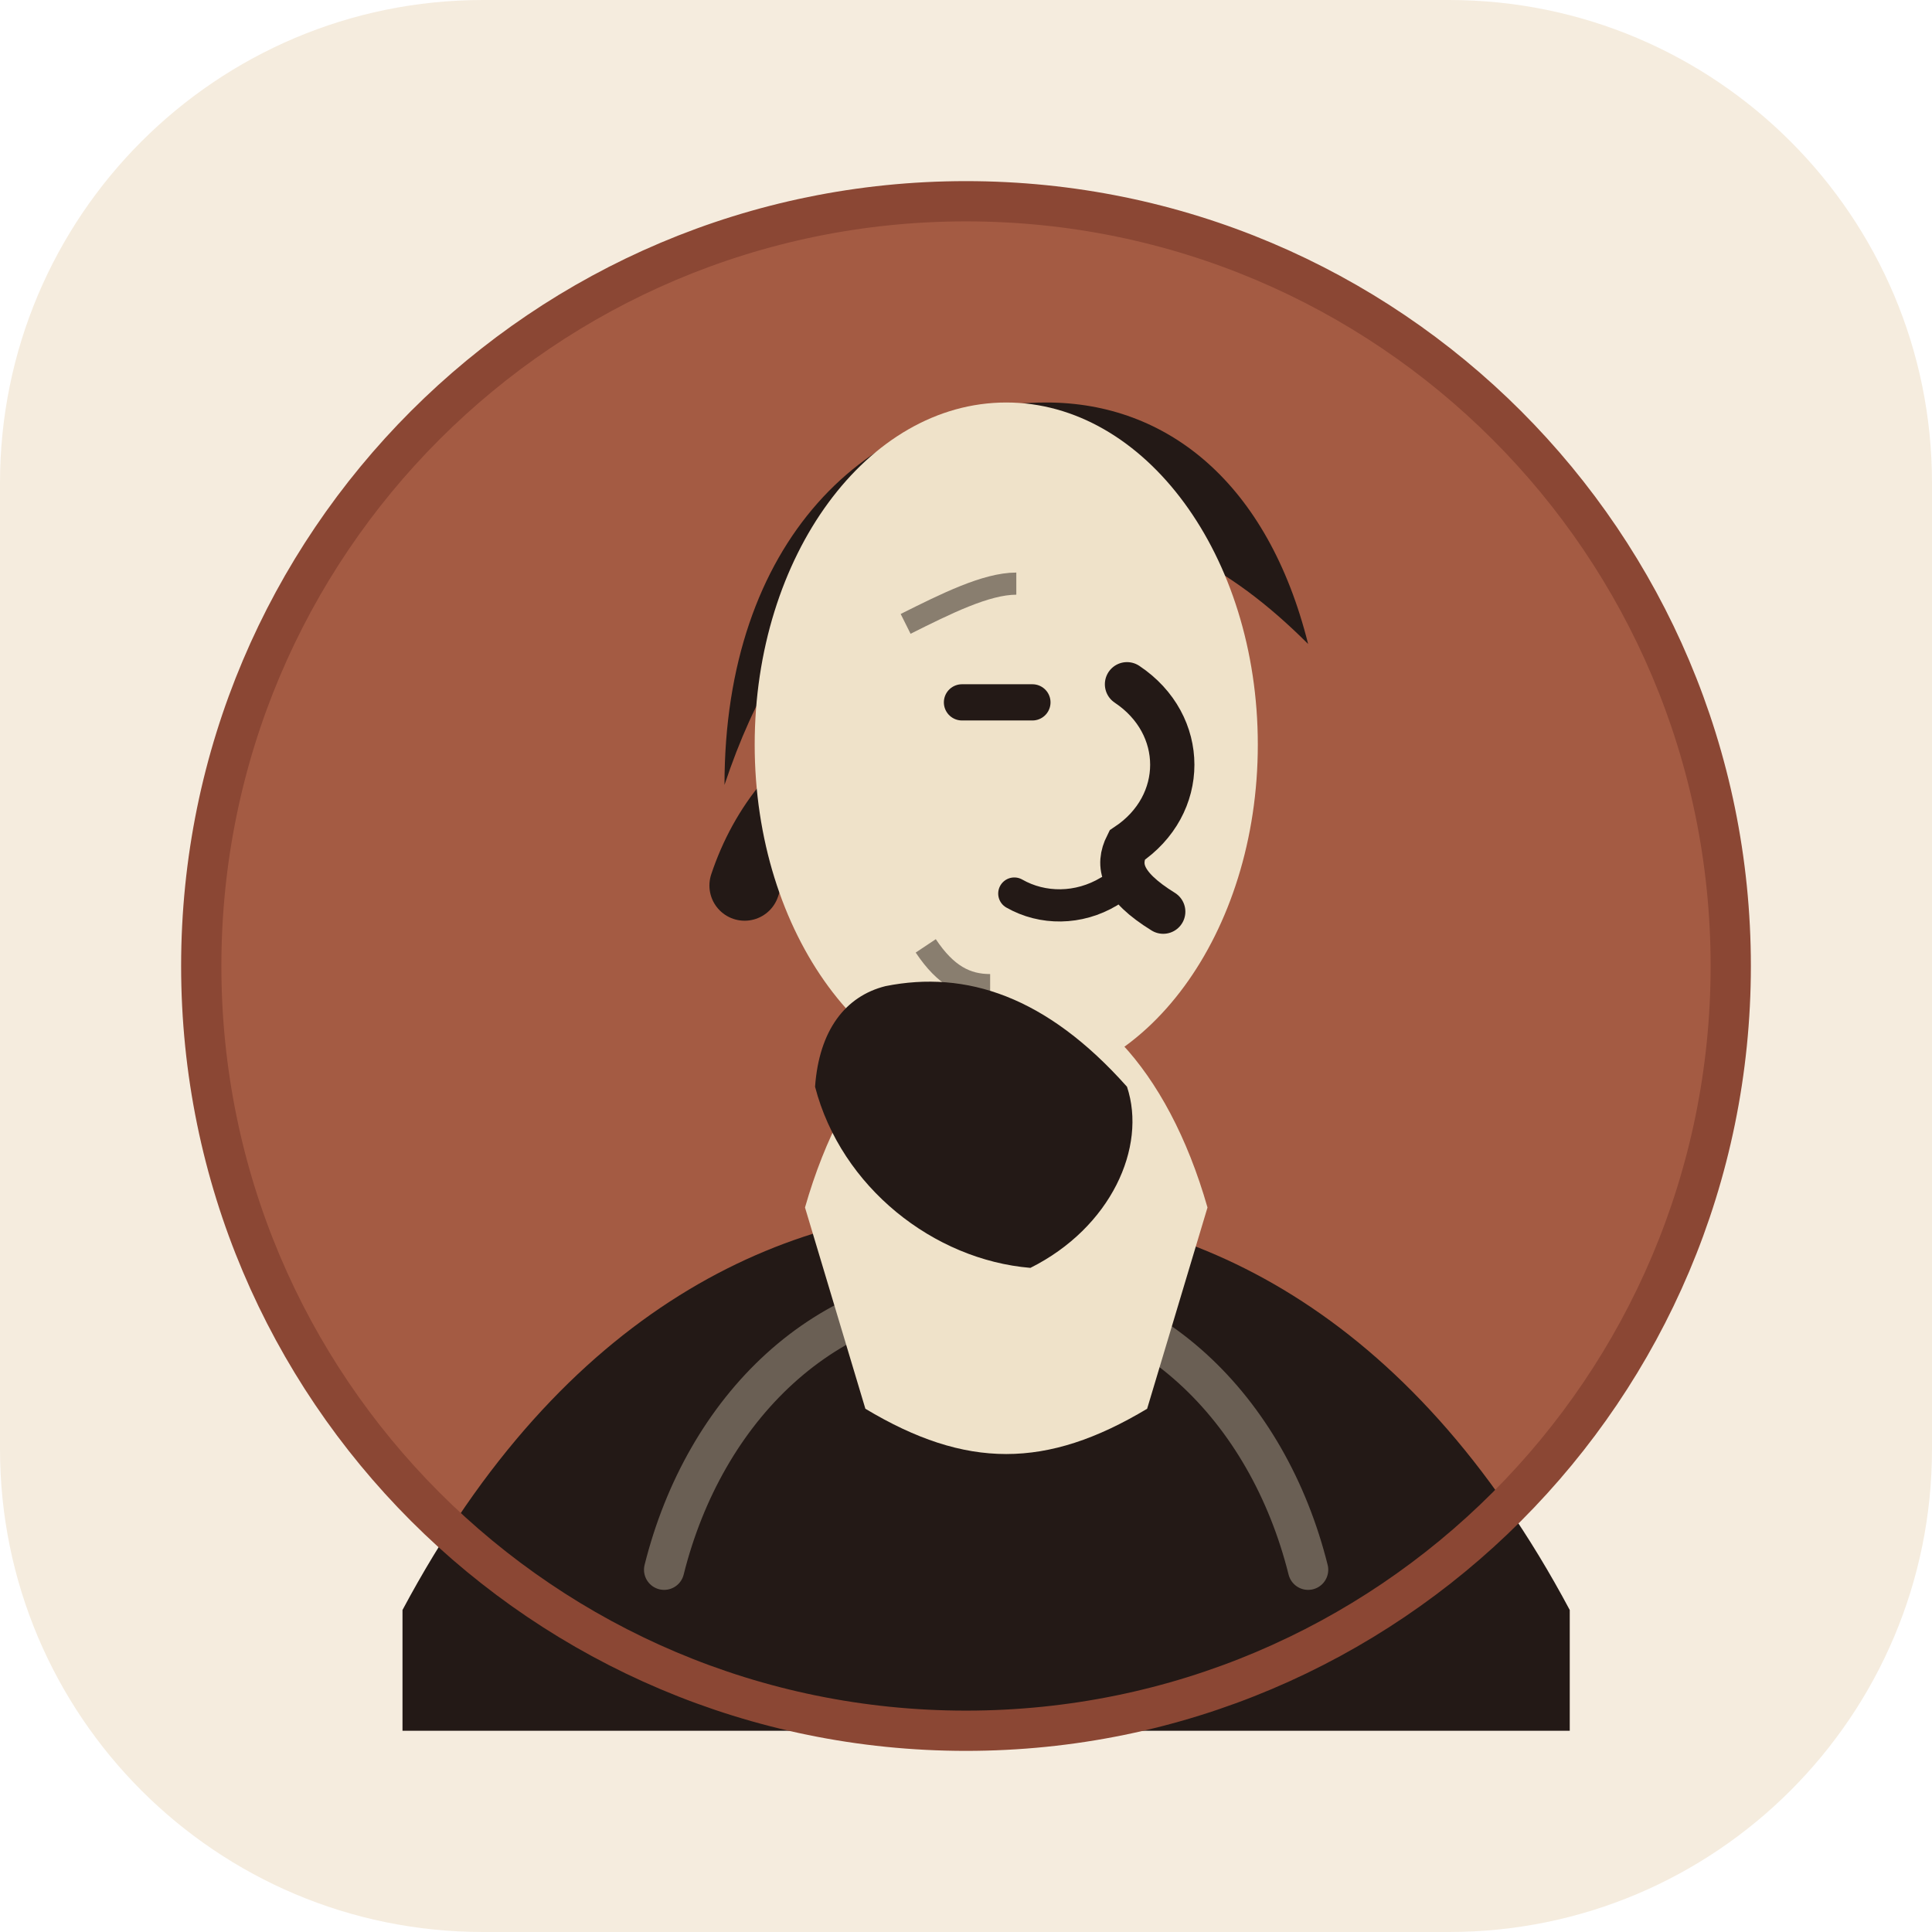
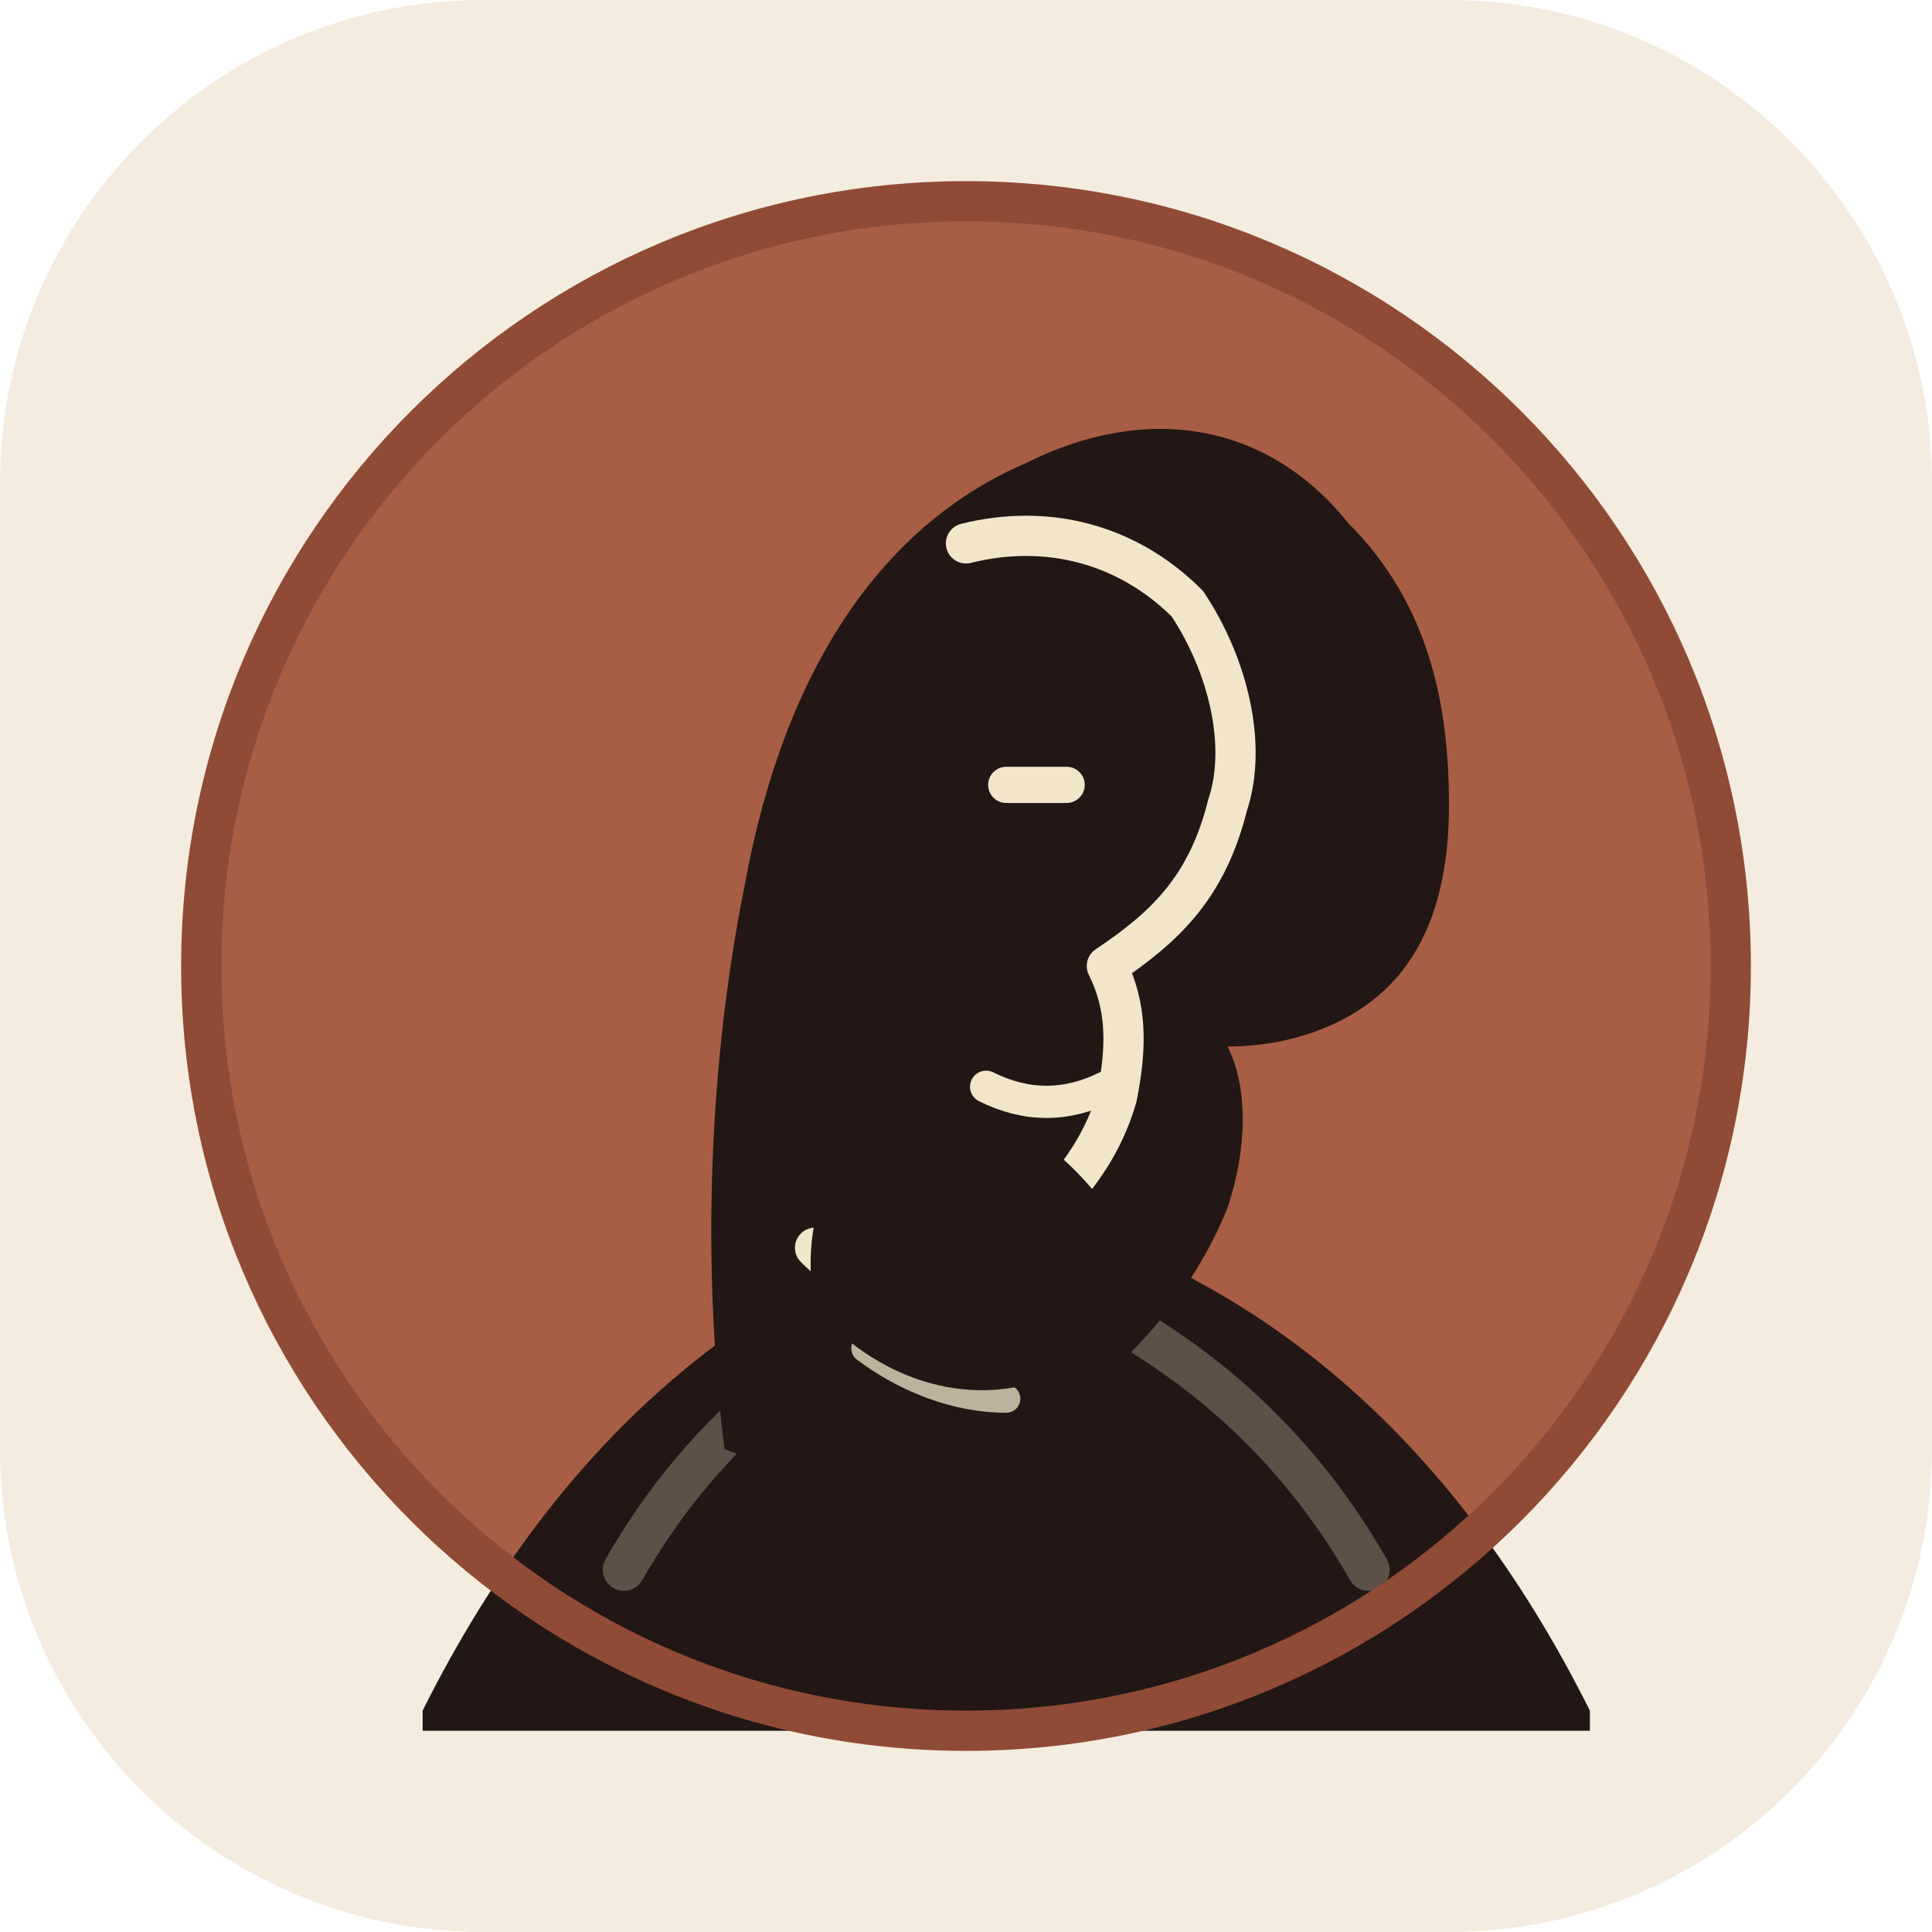
- <svg xmlns="http://www.w3.org/2000/svg" viewBox="0 0 96 96" role="img" aria-labelledby="title desc">
-   <rect width="96" height="96" rx="24" fill="#f5ecde" />
-   <circle cx="48" cy="48" r="38" fill="#a45b43" />
-   <path d="M 20 80 C 28 65 39 60 49 60 C 59 60 70 65 78 80 L 78 86 L 20 86 Z" fill="#231916" />
-   <path d="M 33 78 C 35 70 41 64 49 64 C 57 64 63 70 65 78" stroke="#efe2c9" stroke-width="2" stroke-linecap="round" opacity="0.35" fill="none" />
-   <path d="M 36 39 C 36 27 43 20 52 20 C 58 20 63 24 65 32 C 61 28 57 26 52 26 C 44 26 39 30 36 39 Z" fill="#231916" />
-   <path d="M 37 44 C 38 41 40 38.5 43 37" stroke="#231916" stroke-width="3.5" stroke-linecap="round" />
-   <path d="M 40 60 C 42 53 46 49 50 49 C 54 49 58 53 60 60 L 57 70 C 52 73 48 73 43 70 Z" fill="#efe2c9" />
-   <ellipse cx="50" cy="37" rx="12.5" ry="17" fill="#efe2c9" />
-   <path d="M 46 47 C 47 48.5 48 49 49.2 49" stroke="#231916" stroke-width="1.2" opacity="0.5" fill="none" />
-   <path d="M 56 34 C 59 36 59 40 56 42 C 55.5 43 55.7 44 57.8 45.3" stroke="#231916" stroke-width="2.2" stroke-linecap="round" fill="none" />
-   <path d="M 47.8 34.9 L 51.3 34.9" stroke="#231916" stroke-width="1.8" stroke-linecap="round" />
-   <path d="M 50.4 44.4 C 51.8 45.2 53.6 45.2 55.1 44.3" stroke="#231916" stroke-width="1.6" stroke-linecap="round" fill="none" />
-   <path d="M 44 49 C 48 48.2 52 49.5 56 54 C 57 57 55.2 61 51.2 63 C 46.4 62.6 41.8 59 40.5 54 C 40.7 51.2 42 49.5 44 49 Z" fill="#231916" />
-   <path d="M 45 31 C 47 30 49 29 50.5 29" stroke="#231916" stroke-width="1.1" opacity="0.5" />
-   <circle cx="48" cy="48" r="38" stroke="#8b4734" stroke-width="2" fill="none" />
+ <svg xmlns="http://www.w3.org/2000/svg" viewBox="0 0 96 96" role="img" aria-labelledby="title desc" data-avatar-style="greek-profile-v2" data-character="apollodorus">
+   <rect width="96" height="96" rx="24" fill="#f4ecdf" />
+   <circle cx="48" cy="48" r="38" fill="#a85e45" />
+   <path d="M 21 85 C 28 71 38 63 50 60 C 62 63 72 71 79 85 L 79 86 L 21 86 Z" fill="#221714" />
+   <path d="M 31 78 C 35 71 41 66 50 63 C 58 66 64 71 68 78" stroke="#f2e5c9" stroke-width="2.1" stroke-linecap="round" opacity="0.28" fill="none" />
+   <path d="M 41 34 C 44 27 49 23 56 23 C 62 23 67 27 69 33 C 65 30 61 29 56 29 C 50 29 45 30.5 41 34 Z" fill="#221714" />
+   <path d="M 40 42 C 42 39 44 37 47 35.5" stroke="#221714" stroke-width="4" stroke-linecap="round" />
+   <path d="M 36 72 C 35 64 35 54 37 44 C 39 33 44 26 51 23 C 57 20 63 21 67 26 C 71 30 72 35 72 40 C 72 44 71 47 69 49 C 67 51 64 52 61 52 C 62 54 62 57 61 60 C 59 65 55 69 50 72 C 45 74 41 74 36 72 Z" fill="#221714" />
+   <path d="M 48 27 C 52 26 56 27 59 30 C 61 33 62 37 61 40 C 60 44 58 46 55 48 C 56 50 56 52 55.5 54.5 C 54.5 58 52 60.5 48.5 63 C 45.5 64.5 43 64.5 40.5 62" stroke="#f2e5c9" stroke-width="2" stroke-linecap="round" stroke-linejoin="round" fill="none" />
+   <path d="M 50 39 L 53 39" stroke="#f2e5c9" stroke-width="1.8" stroke-linecap="round" fill="none" />
+   <path d="M 49 54 C 51 55 53 55 55 54" stroke="#f2e5c9" stroke-width="1.6" stroke-linecap="round" fill="none" />
+   <path d="M 43 67 C 45 68.5 47.5 69.5 50 69.5" stroke="#f2e5c9" stroke-width="1.4" stroke-linecap="round" opacity="0.75" fill="none" />
+   <path d="M 46 55 C 49 55 52 56 55 60 C 56 63 55 66.5 52 68.5 C 48 70 43.5 68.5 40.5 65 C 39.8 61.5 40.8 58 43 56.5 Z" fill="#221714" />
+   <circle cx="48" cy="48" r="38" fill="none" stroke="#8f4b36" stroke-width="2" />
</svg>
